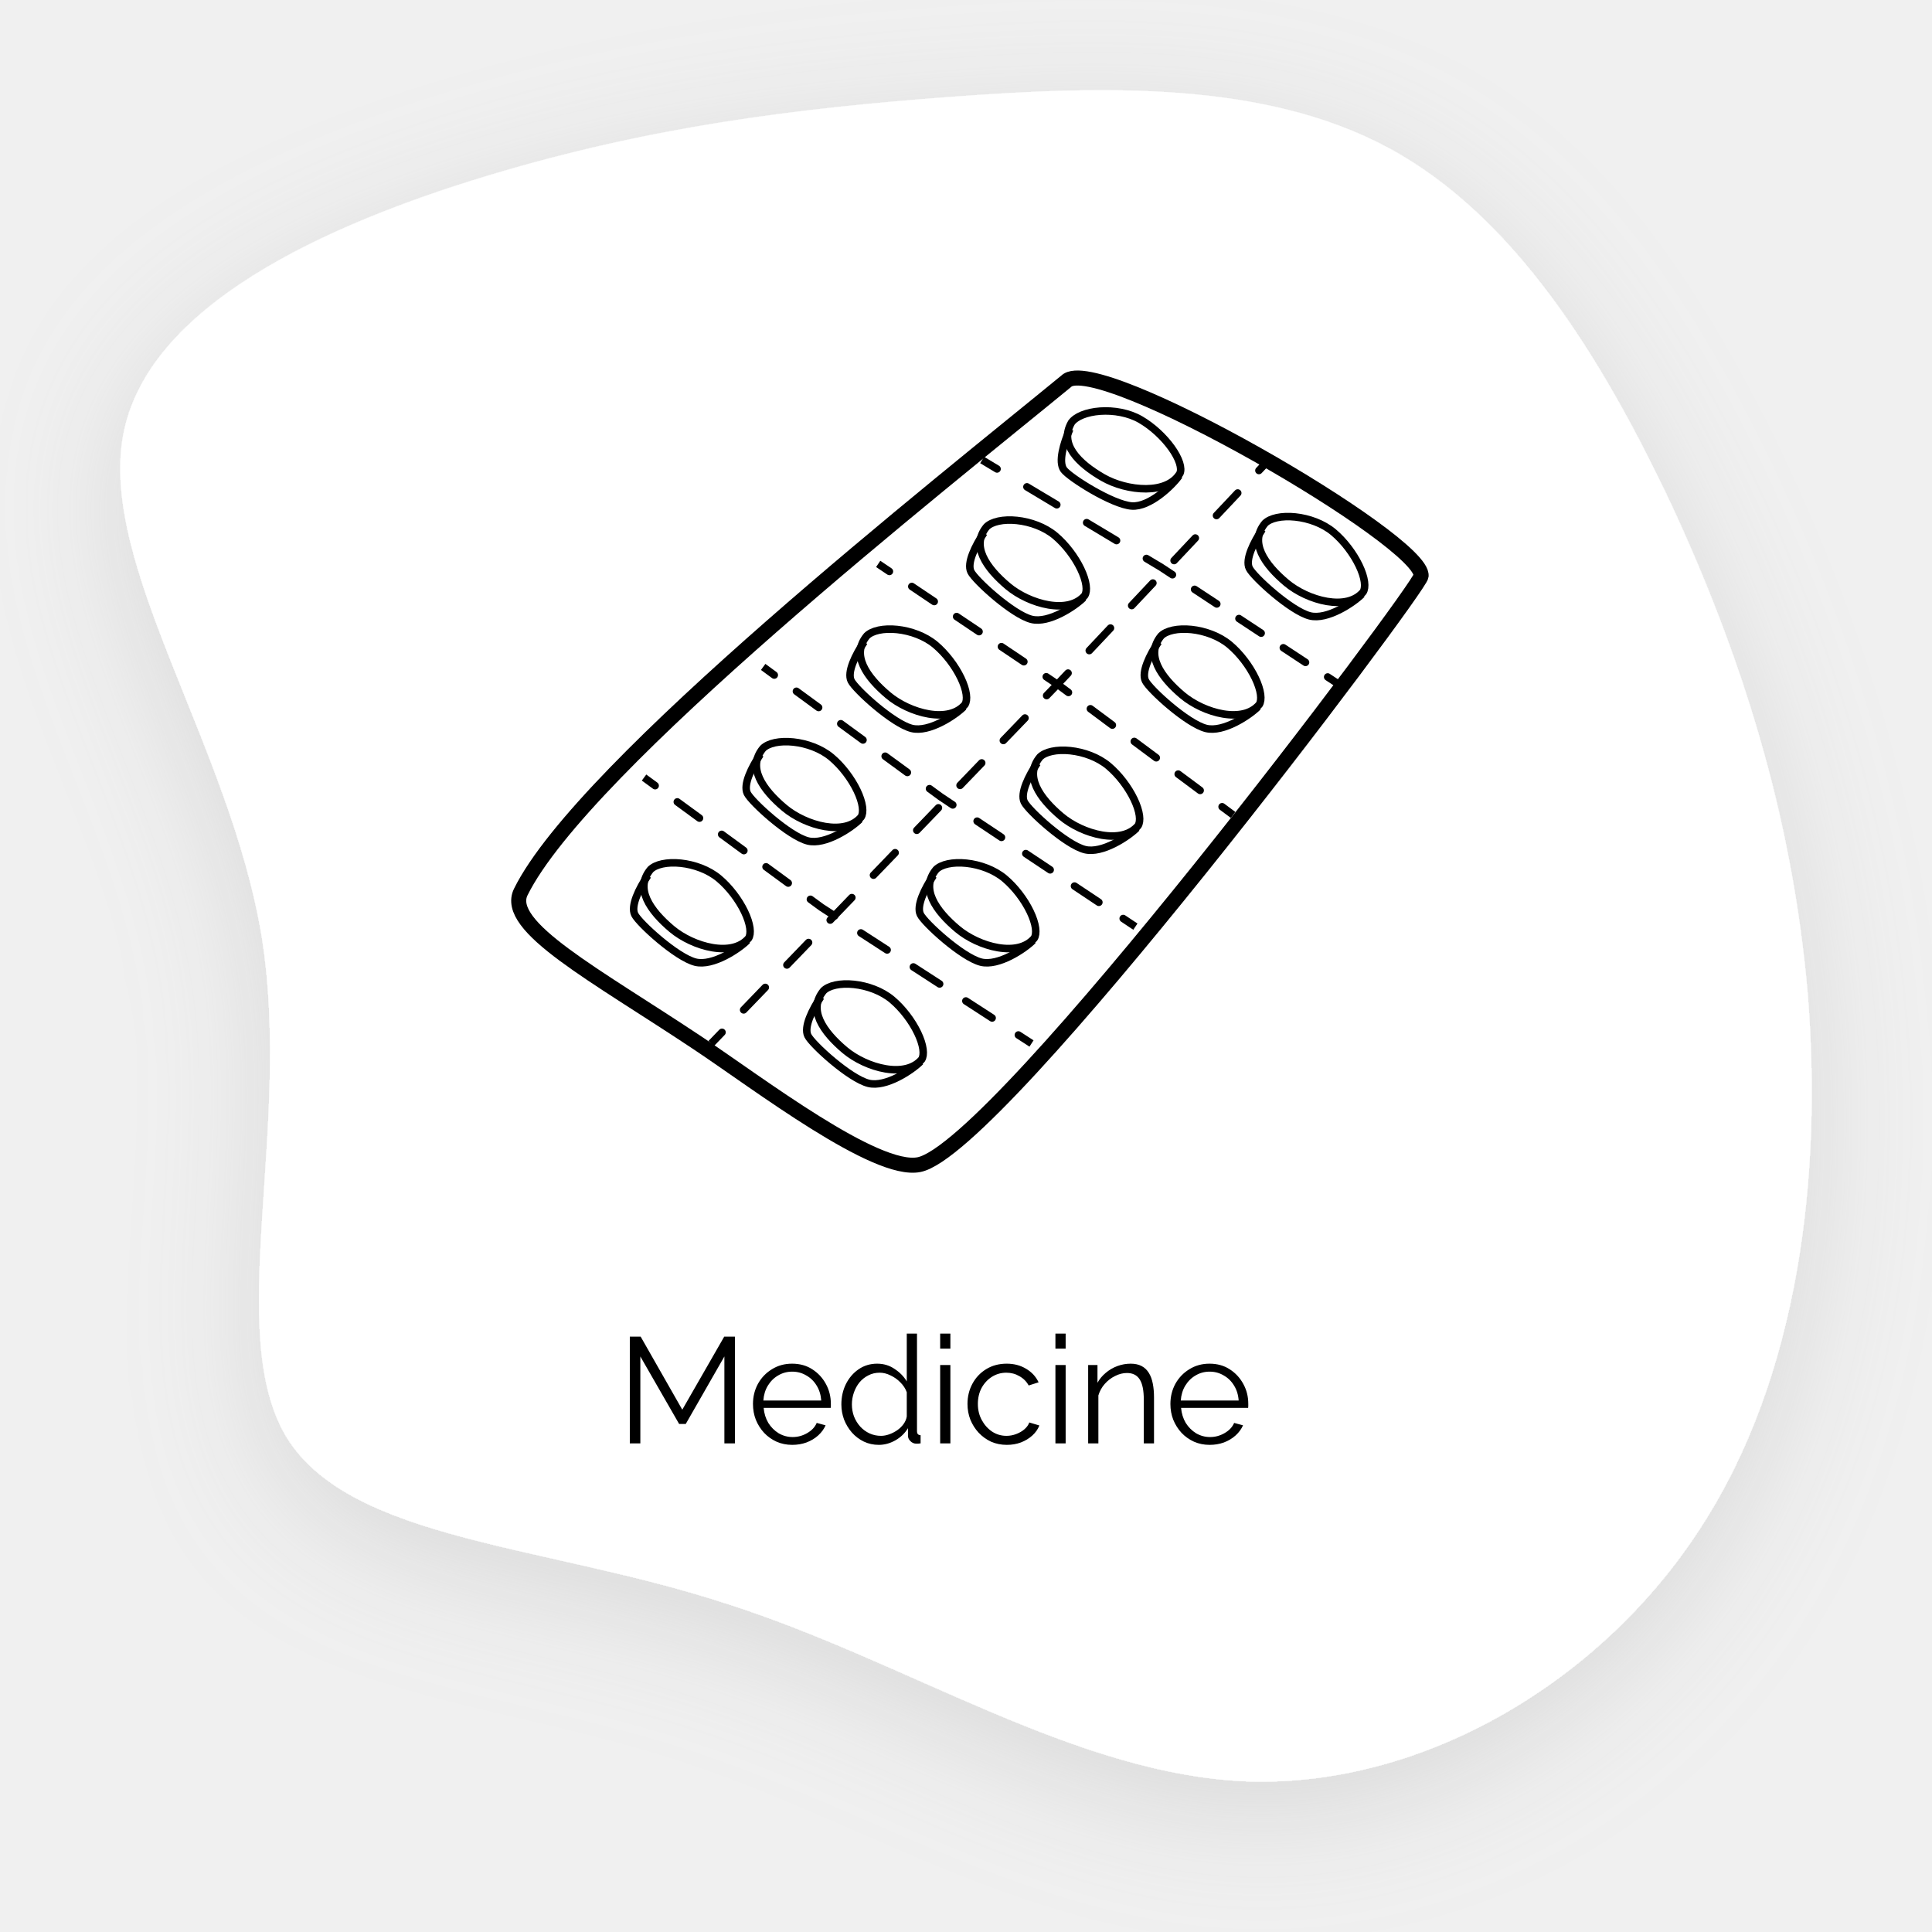
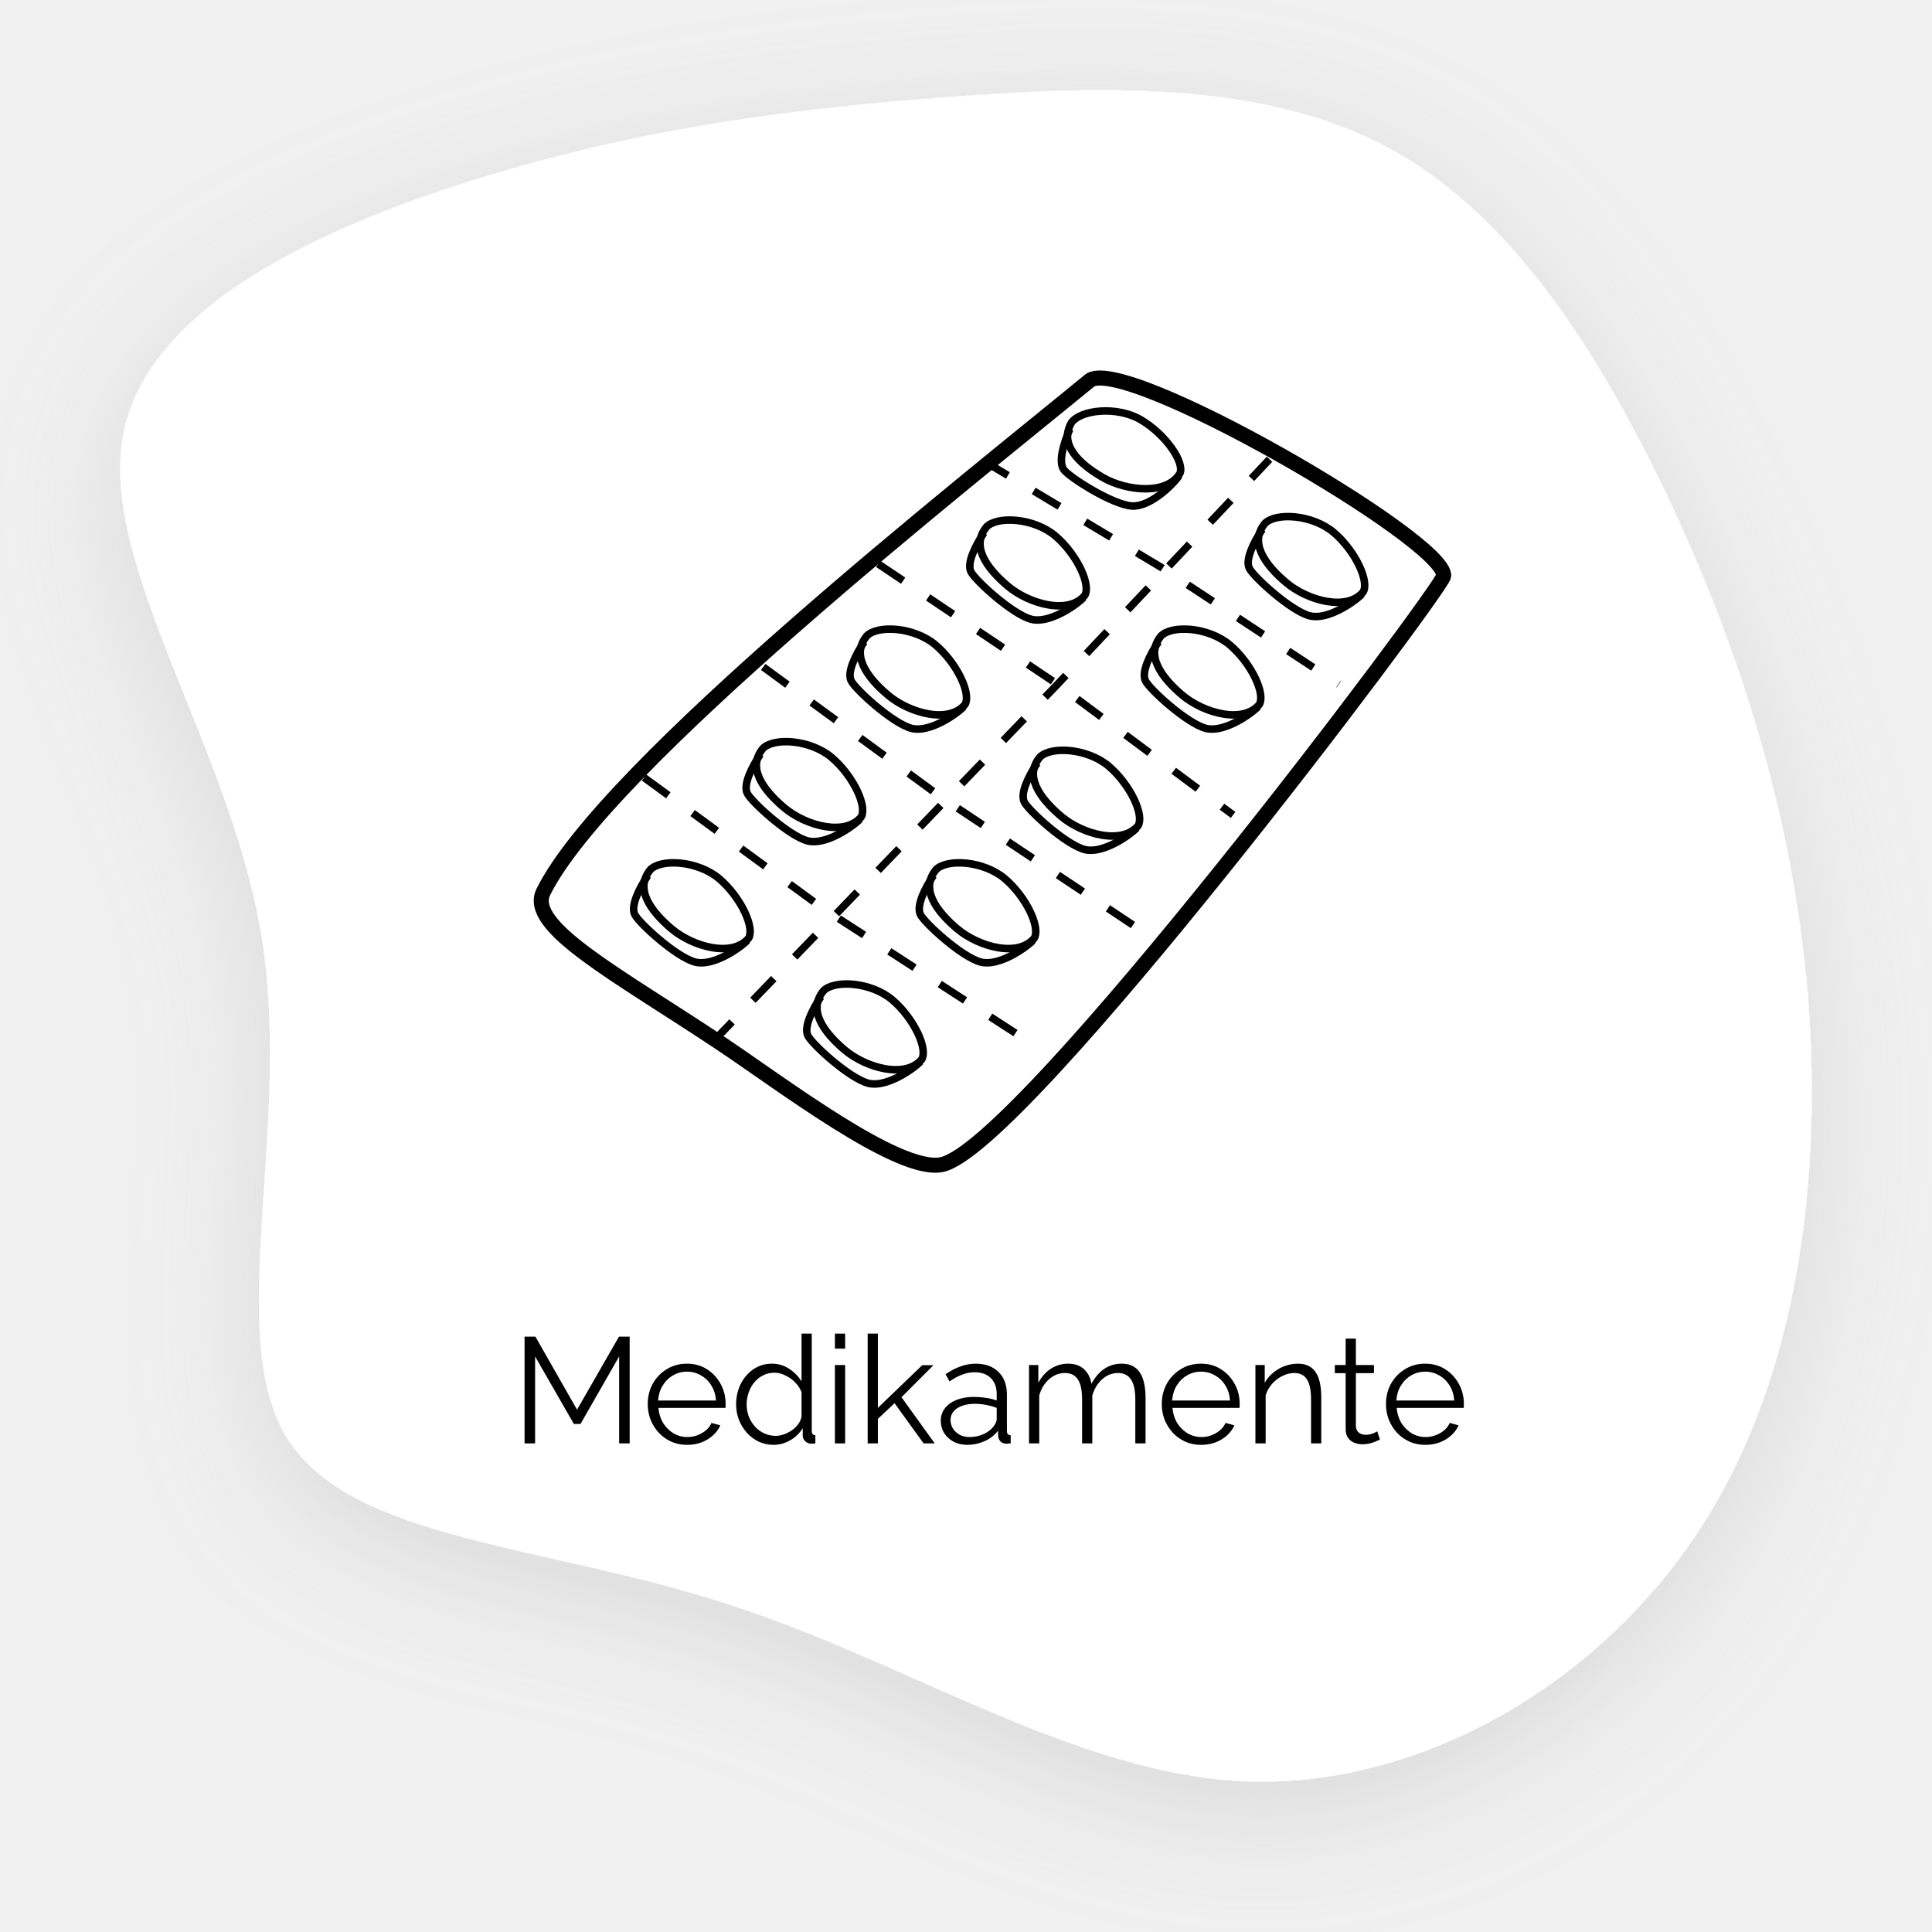
<svg xmlns="http://www.w3.org/2000/svg" viewBox="0 0 257 257" fill="none">
  <g filter="url(#filter0_d_37_9)">
    <path d="M184.776 19.721C201.304 28.673 212.918 47.182 222.298 67.057C231.53 86.932 238.379 108.173 240.464 132.144C242.399 156.115 239.421 182.969 226.169 203.299C212.918 223.781 189.392 237.588 166.313 236.981C143.234 236.222 120.899 221.05 96.629 213.313C72.508 205.424 46.599 204.968 38.112 191.162C29.774 177.356 38.857 150.198 34.837 124.71C30.668 99.221 13.246 75.402 16.373 57.954C19.5 40.658 43.324 29.886 64.914 23.363C86.504 16.839 106.009 14.411 126.408 12.894C146.807 11.377 168.248 10.77 184.776 19.721Z" fill="white" />
  </g>
-   <path d="M96.36 192V180.44L91.22 189.42H90.34L85.18 180.44V192H83.78V177.8H85.22L90.76 187.52L96.34 177.8H97.76V192H96.36ZM105.383 192.2C104.636 192.2 103.943 192.06 103.303 191.78C102.663 191.487 102.109 191.093 101.643 190.6C101.176 190.093 100.809 189.513 100.543 188.86C100.289 188.207 100.163 187.507 100.163 186.76C100.163 185.787 100.383 184.893 100.823 184.08C101.276 183.267 101.896 182.62 102.683 182.14C103.469 181.647 104.363 181.4 105.363 181.4C106.389 181.4 107.283 181.647 108.043 182.14C108.816 182.633 109.423 183.287 109.863 184.1C110.303 184.9 110.523 185.78 110.523 186.74C110.523 186.847 110.523 186.953 110.523 187.06C110.523 187.153 110.516 187.227 110.503 187.28H101.583C101.649 188.027 101.856 188.693 102.203 189.28C102.563 189.853 103.023 190.313 103.583 190.66C104.156 190.993 104.776 191.16 105.443 191.16C106.123 191.16 106.763 190.987 107.363 190.64C107.976 190.293 108.403 189.84 108.643 189.28L109.823 189.6C109.609 190.093 109.283 190.54 108.843 190.94C108.403 191.34 107.883 191.653 107.283 191.88C106.696 192.093 106.063 192.2 105.383 192.2ZM101.543 186.3H109.243C109.189 185.54 108.983 184.873 108.623 184.3C108.276 183.727 107.816 183.28 107.243 182.96C106.683 182.627 106.063 182.46 105.383 182.46C104.703 182.46 104.083 182.627 103.523 182.96C102.963 183.28 102.503 183.733 102.143 184.32C101.796 184.893 101.596 185.553 101.543 186.3ZM111.921 186.82C111.921 185.833 112.121 184.933 112.521 184.12C112.934 183.293 113.501 182.633 114.221 182.14C114.941 181.647 115.761 181.4 116.681 181.4C117.548 181.4 118.321 181.633 119.001 182.1C119.694 182.553 120.234 183.107 120.621 183.76V177.4H121.981V190.36C121.981 190.547 122.021 190.687 122.101 190.78C122.181 190.86 122.301 190.907 122.461 190.92V192C122.194 192.04 121.988 192.053 121.841 192.04C121.561 192.027 121.314 191.913 121.101 191.7C120.888 191.487 120.781 191.253 120.781 191V189.98C120.368 190.66 119.808 191.2 119.101 191.6C118.394 192 117.661 192.2 116.901 192.2C116.181 192.2 115.514 192.053 114.901 191.76C114.301 191.467 113.774 191.067 113.321 190.56C112.881 190.053 112.534 189.48 112.281 188.84C112.041 188.187 111.921 187.513 111.921 186.82ZM120.621 188.42V185.2C120.448 184.72 120.168 184.287 119.781 183.9C119.394 183.5 118.954 183.187 118.461 182.96C117.981 182.72 117.501 182.6 117.021 182.6C116.461 182.6 115.954 182.72 115.501 182.96C115.048 183.187 114.654 183.5 114.321 183.9C114.001 184.3 113.754 184.753 113.581 185.26C113.408 185.767 113.321 186.287 113.321 186.82C113.321 187.38 113.414 187.913 113.601 188.42C113.801 188.927 114.081 189.38 114.441 189.78C114.801 190.167 115.214 190.467 115.681 190.68C116.148 190.893 116.654 191 117.201 191C117.548 191 117.908 190.933 118.281 190.8C118.654 190.667 119.008 190.487 119.341 190.26C119.688 190.02 119.974 189.74 120.201 189.42C120.428 189.1 120.568 188.767 120.621 188.42ZM125.063 192V181.58H126.423V192H125.063ZM125.063 179.4V177.4H126.423V179.4H125.063ZM133.938 192.2C133.178 192.2 132.478 192.06 131.838 191.78C131.211 191.487 130.658 191.087 130.178 190.58C129.711 190.073 129.345 189.493 129.078 188.84C128.825 188.187 128.698 187.493 128.698 186.76C128.698 185.773 128.918 184.873 129.358 184.06C129.798 183.247 130.411 182.6 131.198 182.12C131.985 181.64 132.891 181.4 133.918 181.4C134.891 181.4 135.751 181.627 136.498 182.08C137.245 182.52 137.798 183.12 138.158 183.88L136.838 184.3C136.545 183.767 136.131 183.353 135.598 183.06C135.078 182.753 134.498 182.6 133.858 182.6C133.165 182.6 132.531 182.78 131.958 183.14C131.385 183.5 130.925 183.993 130.578 184.62C130.245 185.247 130.078 185.96 130.078 186.76C130.078 187.547 130.251 188.26 130.598 188.9C130.945 189.54 131.405 190.053 131.978 190.44C132.551 190.813 133.185 191 133.878 191C134.331 191 134.765 190.92 135.178 190.76C135.605 190.6 135.971 190.387 136.278 190.12C136.598 189.84 136.811 189.54 136.918 189.22L138.258 189.62C138.071 190.113 137.758 190.56 137.318 190.96C136.891 191.347 136.385 191.653 135.798 191.88C135.225 192.093 134.605 192.2 133.938 192.2ZM140.395 192V181.58H141.755V192H140.395ZM140.395 179.4V177.4H141.755V179.4H140.395ZM153.51 192H152.15V186.18C152.15 184.953 151.97 184.06 151.61 183.5C151.25 182.927 150.683 182.64 149.91 182.64C149.377 182.64 148.85 182.773 148.33 183.04C147.81 183.293 147.35 183.647 146.95 184.1C146.563 184.54 146.283 185.047 146.11 185.62V192H144.75V181.58H145.99V183.94C146.27 183.433 146.637 182.993 147.09 182.62C147.543 182.233 148.057 181.933 148.63 181.72C149.203 181.507 149.797 181.4 150.41 181.4C150.983 181.4 151.47 181.507 151.87 181.72C152.27 181.933 152.59 182.24 152.83 182.64C153.07 183.027 153.243 183.5 153.35 184.06C153.457 184.607 153.51 185.22 153.51 185.9V192ZM160.91 192.2C160.163 192.2 159.47 192.06 158.83 191.78C158.19 191.487 157.637 191.093 157.17 190.6C156.703 190.093 156.337 189.513 156.07 188.86C155.817 188.207 155.69 187.507 155.69 186.76C155.69 185.787 155.91 184.893 156.35 184.08C156.803 183.267 157.423 182.62 158.21 182.14C158.997 181.647 159.89 181.4 160.89 181.4C161.917 181.4 162.81 181.647 163.57 182.14C164.343 182.633 164.95 183.287 165.39 184.1C165.83 184.9 166.05 185.78 166.05 186.74C166.05 186.847 166.05 186.953 166.05 187.06C166.05 187.153 166.043 187.227 166.03 187.28H157.11C157.177 188.027 157.383 188.693 157.73 189.28C158.09 189.853 158.55 190.313 159.11 190.66C159.683 190.993 160.303 191.16 160.97 191.16C161.65 191.16 162.29 190.987 162.89 190.64C163.503 190.293 163.93 189.84 164.17 189.28L165.35 189.6C165.137 190.093 164.81 190.54 164.37 190.94C163.93 191.34 163.41 191.653 162.81 191.88C162.223 192.093 161.59 192.2 160.91 192.2ZM157.07 186.3H164.77C164.717 185.54 164.51 184.873 164.15 184.3C163.803 183.727 163.343 183.28 162.77 182.96C162.21 182.627 161.59 182.46 160.91 182.46C160.23 182.46 159.61 182.627 159.05 182.96C158.49 183.28 158.03 183.733 157.67 184.32C157.323 184.893 157.123 185.553 157.07 186.3Z" fill="black" />
-   <path d="M69.277 118.651C67.001 123.265 79.09 129.598 92.895 138.801C100.966 144.182 116.51 156.08 122.256 154.921C133.016 152.75 188.822 78.361 189.037 76.626C189.61 72.019 145.86 46.688 141.83 50.719C125.71 63.959 77.563 101.855 69.277 118.651Z" stroke="black" stroke-width="2" />
-   <path d="M140.668 91.026L140.966 90.625L140.957 90.618L140.947 90.611L140.668 91.026ZM118.033 76.428C118.262 76.582 118.573 76.521 118.727 76.292C118.88 76.063 118.819 75.752 118.59 75.598L118.033 76.428ZM121.571 77.6C121.342 77.446 121.031 77.507 120.877 77.736C120.723 77.966 120.784 78.276 121.014 78.43L121.571 77.6ZM123.994 80.432C124.224 80.586 124.534 80.525 124.688 80.296C124.842 80.066 124.781 79.756 124.552 79.602L123.994 80.432ZM127.533 81.603C127.304 81.449 126.993 81.51 126.839 81.74C126.685 81.969 126.746 82.28 126.975 82.433L127.533 81.603ZM129.956 84.435C130.185 84.589 130.496 84.528 130.65 84.299C130.804 84.07 130.743 83.759 130.514 83.605L129.956 84.435ZM133.495 85.607C133.265 85.453 132.955 85.514 132.801 85.743C132.647 85.972 132.708 86.283 132.937 86.437L133.495 85.607ZM135.918 88.439C136.147 88.593 136.458 88.531 136.612 88.302C136.766 88.073 136.705 87.762 136.475 87.608L135.918 88.439ZM139.456 89.61C139.227 89.456 138.916 89.517 138.762 89.746C138.608 89.976 138.67 90.286 138.899 90.44L139.456 89.61ZM141.83 92.513C142.051 92.678 142.364 92.632 142.529 92.41C142.694 92.189 142.648 91.876 142.426 91.711L141.83 92.513ZM145.347 93.883C145.125 93.718 144.812 93.764 144.647 93.986C144.482 94.207 144.528 94.521 144.75 94.685L145.347 93.883ZM147.67 96.858C147.891 97.022 148.205 96.976 148.369 96.755C148.534 96.533 148.488 96.22 148.267 96.055L147.67 96.858ZM151.187 98.227C150.965 98.062 150.652 98.109 150.487 98.33C150.322 98.552 150.368 98.865 150.59 99.03L151.187 98.227ZM153.51 101.202C153.731 101.367 154.045 101.321 154.209 101.099C154.374 100.878 154.328 100.564 154.107 100.4L153.51 101.202ZM157.027 102.572C156.805 102.407 156.492 102.453 156.327 102.674C156.162 102.896 156.208 103.209 156.43 103.374L157.027 102.572ZM159.35 105.546C159.572 105.711 159.885 105.665 160.05 105.443C160.214 105.222 160.168 104.909 159.947 104.744L159.35 105.546ZM162.867 106.916C162.645 106.751 162.332 106.797 162.167 107.019C162.003 107.24 162.049 107.554 162.27 107.718L162.867 106.916ZM116.542 75.428L118.033 76.428L118.59 75.598L117.1 74.597L116.542 75.428ZM121.014 78.43L123.994 80.432L124.552 79.602L121.571 77.6L121.014 78.43ZM126.975 82.433L129.956 84.435L130.514 83.605L127.533 81.603L126.975 82.433ZM132.937 86.437L135.918 88.439L136.475 87.608L133.495 85.607L132.937 86.437ZM138.899 90.44L140.389 91.441L140.947 90.611L139.456 89.61L138.899 90.44ZM140.37 91.427L141.83 92.513L142.426 91.711L140.966 90.625L140.37 91.427ZM144.75 94.685L147.67 96.858L148.267 96.055L145.347 93.883L144.75 94.685ZM150.59 99.03L153.51 101.202L154.107 100.4L151.187 98.227L150.59 99.03ZM156.43 103.374L159.35 105.546L159.947 104.744L157.027 102.572L156.43 103.374ZM162.27 107.718L163.73 108.804L164.327 108.002L162.867 106.916L162.27 107.718Z" fill="black" />
-   <path d="M140.666 91.034L141.026 91.381L141.03 91.377L140.666 91.034ZM96.402 137.67C96.594 137.471 96.588 137.155 96.389 136.963C96.19 136.772 95.874 136.777 95.682 136.976L96.402 137.67ZM98.561 133.99C98.369 134.189 98.375 134.505 98.574 134.697C98.773 134.888 99.089 134.883 99.281 134.684L98.561 133.99ZM102.16 131.697C102.352 131.499 102.346 131.182 102.147 130.99C101.948 130.799 101.632 130.804 101.44 131.003L102.16 131.697ZM104.319 128.017C104.127 128.216 104.133 128.532 104.332 128.724C104.531 128.916 104.847 128.91 105.039 128.711L104.319 128.017ZM107.918 125.725C108.109 125.526 108.104 125.209 107.905 125.018C107.706 124.826 107.39 124.832 107.198 125.031L107.918 125.725ZM110.077 122.044C109.885 122.243 109.891 122.559 110.09 122.751C110.289 122.943 110.605 122.937 110.797 122.738L110.077 122.044ZM113.676 119.752C113.867 119.553 113.862 119.236 113.663 119.045C113.464 118.853 113.148 118.859 112.956 119.058L113.676 119.752ZM115.835 116.071C115.643 116.27 115.649 116.587 115.848 116.778C116.047 116.97 116.363 116.964 116.555 116.765L115.835 116.071ZM119.434 113.779C119.625 113.58 119.62 113.264 119.421 113.072C119.222 112.88 118.905 112.886 118.714 113.085L119.434 113.779ZM121.593 110.099C121.401 110.297 121.407 110.614 121.606 110.805C121.805 110.997 122.121 110.991 122.313 110.793L121.593 110.099ZM125.192 107.806C125.383 107.607 125.378 107.291 125.179 107.099C124.98 106.908 124.663 106.913 124.472 107.112L125.192 107.806ZM127.351 104.126C127.159 104.325 127.165 104.641 127.364 104.833C127.563 105.024 127.879 105.019 128.071 104.82L127.351 104.126ZM130.95 101.833C131.141 101.635 131.136 101.318 130.937 101.126C130.738 100.935 130.421 100.94 130.23 101.139L130.95 101.833ZM133.109 98.153C132.917 98.352 132.923 98.668 133.122 98.86C133.321 99.052 133.637 99.046 133.829 98.847L133.109 98.153ZM136.708 95.861C136.899 95.662 136.894 95.345 136.695 95.154C136.496 94.962 136.179 94.968 135.988 95.166L136.708 95.861ZM138.867 92.18C138.675 92.379 138.681 92.695 138.88 92.887C139.078 93.079 139.395 93.073 139.587 92.874L138.867 92.18ZM142.441 89.88C142.63 89.679 142.621 89.362 142.42 89.173C142.219 88.984 141.902 88.993 141.713 89.194L142.441 89.88ZM144.534 86.2C144.345 86.4 144.354 86.717 144.555 86.906C144.756 87.096 145.072 87.086 145.262 86.885L144.534 86.2ZM148.083 83.891C148.272 83.69 148.263 83.374 148.062 83.184C147.861 82.995 147.544 83.004 147.355 83.205L148.083 83.891ZM150.176 80.211C149.987 80.412 149.996 80.728 150.197 80.918C150.398 81.107 150.715 81.097 150.904 80.897L150.176 80.211ZM153.725 77.902C153.915 77.701 153.905 77.385 153.704 77.195C153.503 77.006 153.187 77.016 152.997 77.216L153.725 77.902ZM155.819 74.222C155.629 74.423 155.639 74.74 155.84 74.929C156.041 75.118 156.357 75.109 156.546 74.908L155.819 74.222ZM159.368 71.913C159.557 71.713 159.547 71.396 159.346 71.207C159.145 71.017 158.829 71.027 158.64 71.228L159.368 71.913ZM161.461 68.233C161.271 68.434 161.281 68.751 161.482 68.94C161.683 69.13 161.999 69.12 162.189 68.919L161.461 68.233ZM165.01 65.925C165.199 65.724 165.19 65.407 164.989 65.218C164.788 65.029 164.471 65.038 164.282 65.239L165.01 65.925ZM167.103 62.245C166.914 62.446 166.923 62.762 167.124 62.952C167.325 63.141 167.642 63.131 167.831 62.93L167.103 62.245ZM94.962 139.163L96.402 137.67L95.682 136.976L94.243 138.469L94.962 139.163ZM99.281 134.684L102.16 131.697L101.44 131.003L98.561 133.99L99.281 134.684ZM105.039 128.711L107.918 125.725L107.198 125.031L104.319 128.017L105.039 128.711ZM110.797 122.738L113.676 119.752L112.956 119.058L110.077 122.044L110.797 122.738ZM116.555 116.765L119.434 113.779L118.714 113.085L115.835 116.071L116.555 116.765ZM122.313 110.793L125.192 107.806L124.472 107.112L121.593 110.099L122.313 110.793ZM128.071 104.82L130.95 101.833L130.23 101.139L127.351 104.126L128.071 104.82ZM133.829 98.847L136.708 95.861L135.988 95.166L133.109 98.153L133.829 98.847ZM139.587 92.874L141.026 91.381L140.306 90.687L138.867 92.18L139.587 92.874ZM141.03 91.377L142.441 89.88L141.713 89.194L140.302 90.691L141.03 91.377ZM145.262 86.885L148.083 83.891L147.355 83.205L144.534 86.2L145.262 86.885ZM150.904 80.897L153.725 77.902L152.997 77.216L150.176 80.211L150.904 80.897ZM156.546 74.908L159.368 71.913L158.64 71.228L155.819 74.222L156.546 74.908ZM162.189 68.919L165.01 65.925L164.282 65.239L161.461 68.233L162.189 68.919ZM167.831 62.93L169.242 61.433L168.514 60.748L167.103 62.245L167.831 62.93Z" fill="black" />
-   <path d="M125.124 105.993L124.829 106.397L124.838 106.403L124.847 106.409L125.124 105.993ZM102.698 90.2C102.921 90.363 103.234 90.315 103.397 90.092C103.56 89.869 103.512 89.556 103.289 89.393L102.698 90.2ZM106.24 91.553C106.017 91.389 105.704 91.438 105.541 91.661C105.378 91.884 105.426 92.197 105.649 92.36L106.24 91.553ZM108.6 94.519C108.823 94.682 109.135 94.634 109.299 94.411C109.462 94.188 109.413 93.875 109.19 93.712L108.6 94.519ZM112.141 95.872C111.918 95.709 111.605 95.757 111.442 95.98C111.279 96.203 111.328 96.516 111.55 96.679L112.141 95.872ZM114.501 98.838C114.724 99.001 115.037 98.953 115.2 98.73C115.363 98.507 115.315 98.195 115.092 98.031L114.501 98.838ZM118.043 100.191C117.82 100.028 117.507 100.076 117.344 100.299C117.181 100.522 117.229 100.835 117.452 100.998L118.043 100.191ZM120.403 103.158C120.626 103.321 120.938 103.272 121.102 103.049C121.265 102.826 121.216 102.514 120.993 102.351L120.403 103.158ZM123.944 104.51C123.721 104.347 123.408 104.395 123.245 104.618C123.082 104.841 123.131 105.154 123.353 105.317L123.944 104.51ZM126.466 107.489C126.696 107.642 127.006 107.58 127.159 107.35C127.313 107.12 127.25 106.81 127.021 106.657L126.466 107.489ZM130.259 108.816C130.029 108.663 129.719 108.725 129.566 108.954C129.413 109.184 129.475 109.495 129.704 109.648L130.259 108.816ZM132.943 111.807C133.173 111.96 133.483 111.898 133.636 111.668C133.789 111.438 133.727 111.128 133.497 110.975L132.943 111.807ZM136.736 113.134C136.506 112.981 136.196 113.043 136.042 113.272C135.889 113.502 135.951 113.813 136.181 113.966L136.736 113.134ZM139.42 116.125C139.649 116.278 139.96 116.216 140.113 115.986C140.266 115.756 140.204 115.446 139.974 115.293L139.42 116.125ZM143.213 117.452C142.983 117.298 142.672 117.361 142.519 117.59C142.366 117.82 142.428 118.131 142.658 118.284L143.213 117.452ZM145.896 120.443C146.126 120.596 146.436 120.534 146.59 120.304C146.743 120.074 146.681 119.764 146.451 119.611L145.896 120.443ZM149.689 121.77C149.46 121.616 149.149 121.678 148.996 121.908C148.843 122.138 148.905 122.448 149.135 122.602L149.689 121.77ZM101.223 89.12L102.698 90.2L103.289 89.393L101.813 88.313L101.223 89.12ZM105.649 92.36L108.6 94.519L109.19 93.712L106.24 91.553L105.649 92.36ZM111.55 96.679L114.501 98.838L115.092 98.031L112.141 95.872L111.55 96.679ZM117.452 100.998L120.403 103.158L120.993 102.351L118.043 100.191L117.452 100.998ZM123.353 105.317L124.829 106.397L125.419 105.59L123.944 104.51L123.353 105.317ZM124.847 106.409L126.466 107.489L127.021 106.657L125.402 105.577L124.847 106.409ZM129.704 109.648L132.943 111.807L133.497 110.975L130.259 108.816L129.704 109.648ZM136.181 113.966L139.42 116.125L139.974 115.293L136.736 113.134L136.181 113.966ZM142.658 118.284L145.896 120.443L146.451 119.611L143.213 117.452L142.658 118.284ZM149.135 122.602L150.754 123.681L151.309 122.849L149.689 121.77L149.135 122.602Z" fill="black" />
-   <path d="M109.279 120.708L108.983 121.111L108.995 121.12L109.007 121.127L109.279 120.708ZM86.853 104.914C87.076 105.077 87.388 105.029 87.552 104.806C87.715 104.583 87.666 104.27 87.443 104.107L86.853 104.914ZM90.394 106.267C90.171 106.104 89.858 106.152 89.695 106.375C89.532 106.598 89.581 106.911 89.803 107.074L90.394 106.267ZM92.754 109.233C92.977 109.397 93.29 109.348 93.453 109.125C93.616 108.902 93.568 108.59 93.345 108.427L92.754 109.233ZM96.296 110.586C96.073 110.423 95.76 110.471 95.597 110.694C95.434 110.917 95.482 111.23 95.705 111.393L96.296 110.586ZM98.656 113.553C98.879 113.716 99.192 113.667 99.355 113.444C99.518 113.222 99.469 112.909 99.246 112.746L98.656 113.553ZM102.197 114.905C101.974 114.742 101.661 114.791 101.498 115.013C101.335 115.236 101.384 115.549 101.607 115.712L102.197 114.905ZM104.557 117.872C104.78 118.035 105.093 117.986 105.256 117.764C105.419 117.541 105.371 117.228 105.148 117.065L104.557 117.872ZM108.099 119.224C107.876 119.061 107.563 119.11 107.4 119.333C107.237 119.555 107.285 119.868 107.508 120.031L108.099 119.224ZM110.753 122.259C110.985 122.409 111.294 122.343 111.444 122.111C111.594 121.879 111.528 121.57 111.297 121.419L110.753 122.259ZM114.788 123.682C114.557 123.532 114.247 123.598 114.097 123.83C113.947 124.062 114.013 124.371 114.245 124.521L114.788 123.682ZM117.736 126.784C117.968 126.934 118.278 126.868 118.428 126.636C118.578 126.405 118.512 126.095 118.28 125.945L117.736 126.784ZM121.772 128.207C121.54 128.057 121.231 128.123 121.081 128.355C120.93 128.587 120.997 128.896 121.228 129.047L121.772 128.207ZM124.72 131.309C124.952 131.459 125.261 131.393 125.412 131.162C125.562 130.93 125.496 130.62 125.264 130.47L124.72 131.309ZM128.756 132.733C128.524 132.583 128.214 132.649 128.064 132.88C127.914 133.112 127.98 133.422 128.212 133.572L128.756 132.733ZM131.704 135.835C131.936 135.985 132.245 135.919 132.395 135.687C132.545 135.455 132.479 135.146 132.248 134.995L131.704 135.835ZM135.739 137.258C135.508 137.108 135.198 137.174 135.048 137.406C134.898 137.637 134.964 137.947 135.196 138.097L135.739 137.258ZM85.377 103.835L86.853 104.914L87.443 104.107L85.968 103.028L85.377 103.835ZM89.803 107.074L92.754 109.233L93.345 108.427L90.394 106.267L89.803 107.074ZM95.705 111.393L98.656 113.553L99.246 112.746L96.296 110.586L95.705 111.393ZM101.607 115.712L104.557 117.872L105.148 117.065L102.197 114.905L101.607 115.712ZM107.508 120.031L108.983 121.111L109.574 120.304L108.099 119.224L107.508 120.031ZM109.007 121.127L110.753 122.259L111.297 121.419L109.551 120.288L109.007 121.127ZM114.245 124.521L117.736 126.784L118.28 125.945L114.788 123.682L114.245 124.521ZM121.228 129.047L124.72 131.309L125.264 130.47L121.772 128.207L121.228 129.047ZM128.212 133.572L131.704 135.835L132.248 134.995L128.756 132.733L128.212 133.572ZM135.196 138.097L136.942 139.229L137.485 138.389L135.739 137.258L135.196 138.097Z" fill="black" />
-   <path d="M154.485 75.482L154.76 75.064L154.751 75.058L154.742 75.053L154.485 75.482ZM132.374 62.81C132.611 62.952 132.918 62.875 133.06 62.638C133.202 62.401 133.125 62.094 132.888 61.952L132.374 62.81ZM136.862 64.334C136.625 64.192 136.318 64.269 136.176 64.506C136.034 64.743 136.111 65.05 136.348 65.192L136.862 64.334ZM140.321 67.574C140.558 67.716 140.865 67.639 141.007 67.402C141.149 67.165 141.072 66.858 140.835 66.716L140.321 67.574ZM144.809 69.098C144.572 68.956 144.265 69.033 144.123 69.27C143.981 69.507 144.058 69.814 144.294 69.956L144.809 69.098ZM148.268 72.338C148.505 72.48 148.812 72.403 148.954 72.166C149.096 71.929 149.019 71.622 148.782 71.48L148.268 72.338ZM152.756 73.862C152.519 73.72 152.212 73.797 152.07 74.034C151.928 74.271 152.005 74.578 152.241 74.72L152.756 73.862ZM155.685 76.871C155.916 77.023 156.226 76.959 156.378 76.728C156.53 76.498 156.466 76.188 156.235 76.036L155.685 76.871ZM159.186 77.979C158.955 77.827 158.645 77.891 158.493 78.121C158.341 78.352 158.405 78.662 158.636 78.814L159.186 77.979ZM161.586 80.757C161.817 80.909 162.127 80.845 162.279 80.614C162.431 80.384 162.367 80.074 162.136 79.922L161.586 80.757ZM165.087 81.865C164.856 81.713 164.546 81.777 164.394 82.007C164.242 82.238 164.306 82.548 164.537 82.7L165.087 81.865ZM167.487 84.643C167.718 84.795 168.028 84.731 168.18 84.5C168.332 84.27 168.268 83.96 168.037 83.808L167.487 84.643ZM170.988 85.751C170.757 85.599 170.447 85.663 170.295 85.894C170.143 86.124 170.207 86.434 170.438 86.586L170.988 85.751ZM173.388 88.529C173.619 88.681 173.929 88.617 174.081 88.386C174.233 88.156 174.169 87.846 173.938 87.694L173.388 88.529ZM176.889 89.637C176.658 89.485 176.348 89.549 176.196 89.779C176.044 90.01 176.108 90.32 176.339 90.472L176.889 89.637ZM130.387 61.619L132.374 62.81L132.888 61.952L130.902 60.761L130.387 61.619ZM136.348 65.192L140.321 67.574L140.835 66.716L136.862 64.334L136.348 65.192ZM144.294 69.956L148.268 72.338L148.782 71.48L144.809 69.098L144.294 69.956ZM152.241 74.72L154.228 75.911L154.742 75.053L152.756 73.862L152.241 74.72ZM154.21 75.9L155.685 76.871L156.235 76.036L154.76 75.064L154.21 75.9ZM158.636 78.814L161.586 80.757L162.136 79.922L159.186 77.979L158.636 78.814ZM164.537 82.7L167.487 84.643L168.037 83.808L165.087 81.865L164.537 82.7ZM170.438 86.586L173.388 88.529L173.938 87.694L170.988 85.751L170.438 86.586ZM176.339 90.472L177.814 91.444L178.364 90.608L176.889 89.637L176.339 90.472Z" fill="black" />
-   <path d="M144.469 77.847C144.554 78.473 144.476 78.927 144.293 79.217C143.229 80.463 141.459 80.796 139.49 80.466C137.52 80.136 135.483 79.158 134.088 77.988C132.647 76.778 131.381 75.407 130.764 74.023C130.458 73.337 130.319 72.666 130.382 72.016C130.443 71.376 130.702 70.723 131.247 70.068C131.589 69.734 132.128 69.473 132.832 69.322C133.542 69.17 134.383 69.137 135.275 69.231C137.064 69.419 138.979 70.11 140.348 71.259C141.752 72.437 143.004 74.106 143.761 75.683C144.139 76.471 144.383 77.215 144.469 77.847Z" stroke="black" />
-   <path d="M130.883 70.876C129.731 72.603 128.586 74.905 129.156 76.057C129.725 77.209 134.719 81.766 137.216 82.39C139.518 82.966 142.971 80.663 144.122 79.511" stroke="black" />
+   <path d="M82.36 192V180.44L77.22 189.42H76.34L71.18 180.44V192H69.78V177.8H71.22L76.76 187.52L82.34 177.8H83.76V192H82.36ZM91.383 192.2C90.636 192.2 89.943 192.06 89.303 191.78C88.663 191.487 88.109 191.093 87.643 190.6C87.176 190.093 86.809 189.513 86.543 188.86C86.29 188.207 86.163 187.507 86.163 186.76C86.163 185.787 86.383 184.893 86.823 184.08C87.276 183.267 87.896 182.62 88.683 182.14C89.469 181.647 90.363 181.4 91.363 181.4C92.389 181.4 93.283 181.647 94.043 182.14C94.816 182.633 95.423 183.287 95.863 184.1C96.303 184.9 96.523 185.78 96.523 186.74C96.523 186.847 96.523 186.953 96.523 187.06C96.523 187.153 96.516 187.227 96.503 187.28H87.583C87.65 188.027 87.856 188.693 88.203 189.28C88.563 189.853 89.023 190.313 89.583 190.66C90.156 190.993 90.776 191.16 91.443 191.16C92.123 191.16 92.763 190.987 93.363 190.64C93.976 190.293 94.403 189.84 94.643 189.28L95.823 189.6C95.609 190.093 95.283 190.54 94.843 190.94C94.403 191.34 93.883 191.653 93.283 191.88C92.696 192.093 92.063 192.2 91.383 192.2ZM87.543 186.3H95.243C95.189 185.54 94.983 184.873 94.623 184.3C94.276 183.727 93.816 183.28 93.243 182.96C92.683 182.627 92.063 182.46 91.383 182.46C90.703 182.46 90.083 182.627 89.523 182.96C88.963 183.28 88.503 183.733 88.143 184.32C87.796 184.893 87.596 185.553 87.543 186.3ZM97.921 186.82C97.921 185.833 98.121 184.933 98.521 184.12C98.934 183.293 99.501 182.633 100.221 182.14C100.941 181.647 101.761 181.4 102.681 181.4C103.548 181.4 104.321 181.633 105.001 182.1C105.694 182.553 106.234 183.107 106.621 183.76V177.4H107.981V190.36C107.981 190.547 108.021 190.687 108.101 190.78C108.181 190.86 108.301 190.907 108.461 190.92V192C108.194 192.04 107.988 192.053 107.841 192.04C107.561 192.027 107.314 191.913 107.101 191.7C106.888 191.487 106.781 191.253 106.781 191V189.98C106.368 190.66 105.808 191.2 105.101 191.6C104.394 192 103.661 192.2 102.901 192.2C102.181 192.2 101.514 192.053 100.901 191.76C100.301 191.467 99.774 191.067 99.321 190.56C98.881 190.053 98.534 189.48 98.281 188.84C98.041 188.187 97.921 187.513 97.921 186.82ZM106.621 188.42V185.2C106.448 184.72 106.168 184.287 105.781 183.9C105.394 183.5 104.954 183.187 104.461 182.96C103.981 182.72 103.501 182.6 103.021 182.6C102.461 182.6 101.954 182.72 101.501 182.96C101.048 183.187 100.654 183.5 100.321 183.9C100.001 184.3 99.754 184.753 99.581 185.26C99.408 185.767 99.321 186.287 99.321 186.82C99.321 187.38 99.414 187.913 99.601 188.42C99.801 188.927 100.081 189.38 100.441 189.78C100.801 190.167 101.214 190.467 101.681 190.68C102.148 190.893 102.654 191 103.201 191C103.548 191 103.908 190.933 104.281 190.8C104.654 190.667 105.008 190.487 105.341 190.26C105.688 190.02 105.974 189.74 106.201 189.42C106.428 189.1 106.568 188.767 106.621 188.42ZM111.063 192V181.58H112.423V192H111.063ZM111.063 179.4V177.4H112.423V179.4H111.063ZM122.858 192L118.998 186.66L116.778 188.74V192H115.418V177.4H116.778V187.28L122.678 181.6H124.178L119.918 185.86L124.338 192H122.858ZM125.144 189C125.144 188.347 125.331 187.787 125.704 187.32C126.078 186.84 126.591 186.473 127.244 186.22C127.911 185.953 128.678 185.82 129.544 185.82C130.051 185.82 130.578 185.86 131.124 185.94C131.671 186.02 132.158 186.14 132.584 186.3V185.42C132.584 184.54 132.324 183.84 131.804 183.32C131.284 182.8 130.564 182.54 129.644 182.54C129.084 182.54 128.531 182.647 127.984 182.86C127.451 183.06 126.891 183.36 126.304 183.76L125.784 182.8C126.464 182.333 127.131 181.987 127.784 181.76C128.438 181.52 129.104 181.4 129.784 181.4C131.064 181.4 132.078 181.767 132.824 182.5C133.571 183.233 133.944 184.247 133.944 185.54V190.36C133.944 190.547 133.984 190.687 134.064 190.78C134.144 190.86 134.271 190.907 134.444 190.92V192C134.298 192.013 134.171 192.027 134.064 192.04C133.958 192.053 133.878 192.053 133.824 192.04C133.491 192.027 133.238 191.92 133.064 191.72C132.891 191.52 132.798 191.307 132.784 191.08L132.764 190.32C132.298 190.92 131.691 191.387 130.944 191.72C130.198 192.04 129.438 192.2 128.664 192.2C127.998 192.2 127.391 192.06 126.844 191.78C126.311 191.487 125.891 191.1 125.584 190.62C125.291 190.127 125.144 189.587 125.144 189ZM132.124 189.8C132.271 189.613 132.384 189.433 132.464 189.26C132.544 189.087 132.584 188.933 132.584 188.8V187.28C132.131 187.107 131.658 186.973 131.164 186.88C130.684 186.787 130.198 186.74 129.704 186.74C128.731 186.74 127.944 186.933 127.344 187.32C126.744 187.707 126.444 188.233 126.444 188.9C126.444 189.287 126.544 189.653 126.744 190C126.944 190.333 127.238 190.613 127.624 190.84C128.011 191.053 128.464 191.16 128.984 191.16C129.638 191.16 130.244 191.033 130.804 190.78C131.378 190.527 131.818 190.2 132.124 189.8ZM152.383 192H151.023V186.18C151.023 184.967 150.829 184.073 150.443 183.5C150.056 182.927 149.483 182.64 148.723 182.64C147.936 182.64 147.229 182.92 146.603 183.48C145.989 184.04 145.556 184.76 145.303 185.64V192H143.943V186.18C143.943 184.953 143.756 184.06 143.383 183.5C143.009 182.927 142.436 182.64 141.663 182.64C140.889 182.64 140.189 182.913 139.563 183.46C138.936 184.007 138.496 184.727 138.243 185.62V192H136.883V181.58H138.123V183.94C138.563 183.127 139.123 182.5 139.803 182.06C140.496 181.62 141.263 181.4 142.103 181.4C142.969 181.4 143.669 181.647 144.203 182.14C144.736 182.633 145.063 183.28 145.183 184.08C145.663 183.2 146.236 182.533 146.903 182.08C147.583 181.627 148.349 181.4 149.203 181.4C149.789 181.4 150.283 181.507 150.683 181.72C151.096 181.933 151.423 182.24 151.663 182.64C151.916 183.027 152.096 183.5 152.203 184.06C152.323 184.607 152.383 185.22 152.383 185.9V192ZM159.762 192.2C159.015 192.2 158.322 192.06 157.682 191.78C157.042 191.487 156.488 191.093 156.022 190.6C155.555 190.093 155.188 189.513 154.922 188.86C154.668 188.207 154.542 187.507 154.542 186.76C154.542 185.787 154.762 184.893 155.202 184.08C155.655 183.267 156.275 182.62 157.062 182.14C157.848 181.647 158.742 181.4 159.742 181.4C160.768 181.4 161.662 181.647 162.422 182.14C163.195 182.633 163.802 183.287 164.242 184.1C164.682 184.9 164.902 185.78 164.902 186.74C164.902 186.847 164.902 186.953 164.902 187.06C164.902 187.153 164.895 187.227 164.882 187.28H155.962C156.028 188.027 156.235 188.693 156.582 189.28C156.942 189.853 157.402 190.313 157.962 190.66C158.535 190.993 159.155 191.16 159.822 191.16C160.502 191.16 161.142 190.987 161.742 190.64C162.355 190.293 162.782 189.84 163.022 189.28L164.202 189.6C163.988 190.093 163.662 190.54 163.222 190.94C162.782 191.34 162.262 191.653 161.662 191.88C161.075 192.093 160.442 192.2 159.762 192.2ZM155.922 186.3H163.622C163.568 185.54 163.362 184.873 163.002 184.3C162.655 183.727 162.195 183.28 161.622 182.96C161.062 182.627 160.442 182.46 159.762 182.46C159.082 182.46 158.462 182.627 157.902 182.96C157.342 183.28 156.882 183.733 156.522 184.32C156.175 184.893 155.975 185.553 155.922 186.3ZM175.76 192H174.4V186.18C174.4 184.953 174.22 184.06 173.86 183.5C173.5 182.927 172.933 182.64 172.16 182.64C171.627 182.64 171.1 182.773 170.58 183.04C170.06 183.293 169.6 183.647 169.2 184.1C168.813 184.54 168.533 185.047 168.36 185.62V192H167V181.58H168.24V183.94C168.52 183.433 168.887 182.993 169.34 182.62C169.793 182.233 170.307 181.933 170.88 181.72C171.453 181.507 172.047 181.4 172.66 181.4C173.233 181.4 173.72 181.507 174.12 181.72C174.52 181.933 174.84 182.24 175.08 182.64C175.32 183.027 175.493 183.5 175.6 184.06C175.707 184.607 175.76 185.22 175.76 185.9V192ZM183.563 191.5C183.456 191.54 183.289 191.613 183.063 191.72C182.836 191.827 182.563 191.92 182.243 192C181.923 192.08 181.576 192.12 181.203 192.12C180.816 192.12 180.449 192.047 180.103 191.9C179.769 191.753 179.503 191.533 179.303 191.24C179.103 190.933 179.003 190.56 179.003 190.12V182.66H177.563V181.58H179.003V178.06H180.363V181.58H182.763V182.66H180.363V189.74C180.389 190.113 180.523 190.393 180.763 190.58C181.016 190.767 181.303 190.86 181.623 190.86C181.996 190.86 182.336 190.8 182.643 190.68C182.949 190.547 183.136 190.453 183.203 190.4L183.563 191.5ZM189.586 192.2C188.839 192.2 188.146 192.06 187.506 191.78C186.866 191.487 186.313 191.093 185.846 190.6C185.379 190.093 185.013 189.513 184.746 188.86C184.493 188.207 184.366 187.507 184.366 186.76C184.366 185.787 184.586 184.893 185.026 184.08C185.479 183.267 186.099 182.62 186.886 182.14C187.673 181.647 188.566 181.4 189.566 181.4C190.593 181.4 191.486 181.647 192.246 182.14C193.019 182.633 193.626 183.287 194.066 184.1C194.506 184.9 194.726 185.78 194.726 186.74C194.726 186.847 194.726 186.953 194.726 187.06C194.726 187.153 194.719 187.227 194.706 187.28H185.786C185.853 188.027 186.059 188.693 186.406 189.28C186.766 189.853 187.226 190.313 187.786 190.66C188.359 190.993 188.979 191.16 189.646 191.16C190.326 191.16 190.966 190.987 191.566 190.64C192.179 190.293 192.606 189.84 192.846 189.28L194.026 189.6C193.813 190.093 193.486 190.54 193.046 190.94C192.606 191.34 192.086 191.653 191.486 191.88C190.899 192.093 190.266 192.2 189.586 192.2ZM185.746 186.3H193.446C193.393 185.54 193.186 184.873 192.826 184.3C192.479 183.727 192.019 183.28 191.446 182.96C190.886 182.627 190.266 182.46 189.586 182.46C188.906 182.46 188.286 182.627 187.726 182.96C187.166 183.28 186.706 183.733 186.346 184.32C185.999 184.893 185.799 185.553 185.746 186.3Z" fill="black" />
+   <path d="M72.277 118.65C70.001 123.264 82.09 129.597 95.895 138.8C103.966 144.181 119.51 156.079 125.256 154.92C136.016 152.749 191.822 78.36 192.037 76.625C192.61 72.018 148.86 46.687 144.83 50.718C128.71 63.958 80.563 101.854 72.277 118.65Z" stroke="black" stroke-width="2" />
+   <path d="M116.821 75.013L140.668 91.026L164.029 108.403" stroke="black" stroke-dasharray="4 4" />
+   <path d="M94.603 138.816L140.666 91.034L168.878 61.09" stroke="black" stroke-dasharray="4 4" />
+   <path d="M101.518 88.718L125.124 105.994L151.031 123.266" stroke="black" stroke-dasharray="4 4" />
+   <path d="M85.673 103.431L109.279 120.708L137.213 138.809" stroke="black" stroke-dasharray="4 4" />
+   <path d="M130.644 61.19L154.485 75.482L178.089 91.026" stroke="black" stroke-dasharray="4 4" />
+   <path d="M144.469 77.846C144.554 78.472 144.476 78.926 144.293 79.216C143.229 80.462 141.459 80.795 139.49 80.465C137.52 80.135 135.483 79.157 134.088 77.987C132.647 76.777 131.381 75.406 130.764 74.022C130.458 73.336 130.319 72.665 130.382 72.014C130.443 71.375 130.702 70.722 131.247 70.067C131.589 69.733 132.128 69.472 132.832 69.321C133.542 69.169 134.383 69.136 135.275 69.23C137.064 69.418 138.979 70.109 140.348 71.258C141.752 72.436 143.004 74.105 143.761 75.681C144.139 76.47 144.383 77.214 144.469 77.846Z" stroke="black" />
+   <path d="M130.883 70.875C129.731 72.602 128.586 74.904 129.156 76.056C129.725 77.208 134.719 81.765 137.216 82.389C139.518 82.965 142.971 80.662 144.122 79.51" stroke="black" />
  <path d="M151.564 108.473C151.648 109.099 151.57 109.553 151.387 109.843C150.324 111.089 148.554 111.422 146.585 111.092C144.614 110.762 142.578 109.784 141.183 108.614C139.741 107.404 138.475 106.033 137.858 104.649C137.553 103.963 137.414 103.292 137.476 102.641C137.538 102.002 137.797 101.349 138.342 100.694C138.684 100.36 139.223 100.099 139.927 99.948C140.636 99.796 141.478 99.763 142.369 99.857C144.159 100.045 146.073 100.736 147.443 101.885C148.846 103.063 150.099 104.732 150.856 106.309C151.234 107.097 151.478 107.841 151.564 108.473Z" stroke="black" />
  <path d="M137.977 101.502C136.826 103.229 135.681 105.531 136.251 106.683C136.82 107.835 141.814 112.392 144.31 113.016C146.613 113.592 150.066 111.289 151.217 110.137" stroke="black" />
  <path d="M137.747 123.442C137.832 124.068 137.754 124.521 137.571 124.812C136.507 126.058 134.737 126.391 132.768 126.061C130.798 125.731 128.761 124.753 127.367 123.583C125.925 122.373 124.659 121.002 124.042 119.618C123.736 118.932 123.598 118.26 123.66 117.61C123.721 116.971 123.981 116.318 124.525 115.663C124.867 115.328 125.406 115.068 126.111 114.916C126.82 114.764 127.662 114.731 128.553 114.825C130.342 115.014 132.257 115.704 133.627 116.854C135.03 118.031 136.283 119.7 137.039 121.277C137.417 122.065 137.662 122.81 137.747 123.442Z" stroke="black" />
  <path d="M124.161 116.471C123.009 118.198 121.865 120.5 122.434 121.652C123.004 122.804 127.998 127.361 130.494 127.985C132.797 128.56 136.249 126.258 137.401 125.106" stroke="black" />
  <path d="M122.779 139.561C122.864 140.187 122.786 140.641 122.603 140.931C121.54 142.177 119.77 142.51 117.8 142.18C115.83 141.85 113.794 140.872 112.399 139.702C110.957 138.492 109.691 137.121 109.074 135.737C108.769 135.051 108.63 134.379 108.692 133.729C108.754 133.09 109.013 132.437 109.557 131.782C109.9 131.447 110.438 131.187 111.143 131.036C111.852 130.883 112.694 130.851 113.585 130.945C115.375 131.133 117.289 131.824 118.659 132.973C120.062 134.151 121.315 135.82 122.071 137.396C122.449 138.184 122.694 138.929 122.779 139.561Z" stroke="black" />
  <path d="M109.193 132.59C108.042 134.317 106.897 136.619 107.466 137.771C108.036 138.923 113.03 143.48 115.526 144.104C117.829 144.68 121.282 142.377 122.433 141.225" stroke="black" />
  <path d="M128.536 92.354C128.621 92.98 128.543 93.434 128.36 93.724C127.297 94.97 125.527 95.303 123.557 94.973C121.587 94.643 119.55 93.665 118.156 92.495C116.714 91.285 115.448 89.914 114.831 88.53C114.526 87.844 114.387 87.172 114.449 86.522C114.511 85.883 114.77 85.23 115.314 84.575C115.656 84.24 116.195 83.98 116.9 83.829C117.609 83.676 118.451 83.644 119.342 83.737C121.131 83.926 123.046 84.617 124.416 85.766C125.819 86.944 127.072 88.612 127.828 90.189C128.206 90.977 128.451 91.722 128.536 92.354Z" stroke="black" />
  <path d="M114.95 85.383C113.798 87.11 112.654 89.412 113.223 90.564C113.793 91.716 118.787 96.273 121.283 96.897C123.586 97.473 127.038 95.17 128.19 94.018" stroke="black" />
  <path d="M114.719 107.323C114.804 107.949 114.726 108.402 114.543 108.692C113.479 109.939 111.709 110.271 109.74 109.942C107.77 109.612 105.733 108.634 104.338 107.463C102.897 106.254 101.631 104.883 101.014 103.498C100.708 102.813 100.569 102.141 100.632 101.491C100.693 100.851 100.952 100.199 101.497 99.544C101.839 99.209 102.378 98.948 103.082 98.797C103.792 98.645 104.633 98.612 105.525 98.706C107.314 98.895 109.229 99.585 110.598 100.735C112.002 101.912 113.254 103.581 114.011 105.158C114.389 105.946 114.633 106.691 114.719 107.323Z" stroke="black" />
  <path d="M101.133 100.352C99.981 102.079 98.836 104.381 99.406 105.533C99.975 106.685 104.969 111.242 107.466 111.866C109.768 112.441 113.221 110.138 114.372 108.987" stroke="black" />
  <path d="M99.751 123.442C99.836 124.068 99.758 124.521 99.575 124.812C98.511 126.058 96.741 126.391 94.772 126.061C92.802 125.731 90.765 124.753 89.371 123.583C87.929 122.373 86.663 121.002 86.046 119.618C85.74 118.932 85.602 118.26 85.664 117.61C85.725 116.971 85.984 116.318 86.529 115.663C86.871 115.328 87.41 115.068 88.115 114.916C88.824 114.764 89.665 114.731 90.557 114.825C92.346 115.014 94.261 115.704 95.63 116.854C97.034 118.031 98.286 119.7 99.043 121.277C99.421 122.065 99.665 122.81 99.751 123.442Z" stroke="black" />
  <path d="M86.165 116.471C85.013 118.198 83.868 120.5 84.438 121.652C85.008 122.804 90.002 127.361 92.498 127.985C94.801 128.56 98.253 126.258 99.405 125.106" stroke="black" />
  <path d="M167.684 92.354C167.769 92.98 167.691 93.434 167.508 93.724C166.444 94.97 164.674 95.303 162.705 94.973C160.735 94.643 158.698 93.665 157.303 92.495C155.862 91.285 154.596 89.914 153.979 88.53C153.673 87.844 153.534 87.172 153.597 86.522C153.658 85.883 153.917 85.23 154.462 84.575C154.804 84.24 155.343 83.98 156.047 83.829C156.757 83.676 157.598 83.644 158.49 83.737C160.279 83.926 162.193 84.617 163.563 85.766C164.967 86.944 166.219 88.612 166.976 90.189C167.354 90.977 167.598 91.722 167.684 92.354Z" stroke="black" />
  <path d="M154.098 85.383C152.946 87.11 151.801 89.412 152.371 90.564C152.94 91.716 157.934 96.273 160.431 96.897C162.733 97.473 166.186 95.17 167.337 94.018" stroke="black" />
  <path d="M181.5 77.385C181.585 78.011 181.507 78.465 181.324 78.755C180.26 80.001 178.49 80.334 176.521 80.004C174.551 79.674 172.514 78.696 171.12 77.526C169.678 76.316 168.412 74.945 167.795 73.561C167.489 72.875 167.351 72.204 167.413 71.554C167.474 70.914 167.734 70.261 168.278 69.606C168.62 69.272 169.159 69.011 169.864 68.86C170.573 68.708 171.415 68.675 172.306 68.769C174.095 68.957 176.01 69.648 177.379 70.797C178.783 71.975 180.035 73.644 180.792 75.221C181.17 76.009 181.414 76.753 181.5 77.385Z" stroke="black" />
  <path d="M167.914 70.414C166.762 72.141 165.617 74.443 166.187 75.595C166.757 76.747 171.751 81.304 174.247 81.928C176.55 82.504 180.002 80.201 181.154 79.05" stroke="black" />
  <path d="M156.903 61.57C157.096 62.172 157.098 62.632 156.969 62.949C156.139 64.362 154.454 64.999 152.458 65.018C150.46 65.037 148.284 64.43 146.707 63.521C145.076 62.582 143.59 61.453 142.74 60.198C142.32 59.576 142.066 58.939 142.014 58.288C141.963 57.647 142.104 56.959 142.526 56.219C142.804 55.83 143.289 55.48 143.956 55.208C144.628 54.934 145.451 54.755 146.345 54.691C148.14 54.565 150.146 54.91 151.695 55.803C153.283 56.717 154.807 58.142 155.828 59.562C156.338 60.272 156.708 60.963 156.903 61.57Z" stroke="black" />
  <path d="M142.309 57.078C141.477 58.98 140.751 61.447 141.513 62.482C142.275 63.516 147.988 67.131 150.555 67.309C152.923 67.474 155.921 64.604 156.853 63.269" stroke="black" />
  <defs>
    <filter id="filter0_d_37_9" x="0" y="0" width="257" height="257" filterUnits="userSpaceOnUse" color-interpolation-filters="sRGB">
      <feFlood flood-opacity="0" result="BackgroundImageFix" />
      <feColorMatrix in="SourceAlpha" type="matrix" values="0 0 0 0 0 0 0 0 0 0 0 0 0 0 0 0 0 0 127 0" result="hardAlpha" />
      <feOffset dy="4" />
      <feGaussianBlur stdDeviation="8" />
      <feComposite in2="hardAlpha" operator="out" />
      <feColorMatrix type="matrix" values="0 0 0 0 0.592 0 0 0 0 0.592 0 0 0 0 0.592 0 0 0 0.25 0" />
      <feBlend mode="normal" in2="BackgroundImageFix" result="effect1_dropShadow_37_9" />
      <feBlend mode="normal" in="SourceGraphic" in2="effect1_dropShadow_37_9" result="shape" />
    </filter>
  </defs>
</svg>
